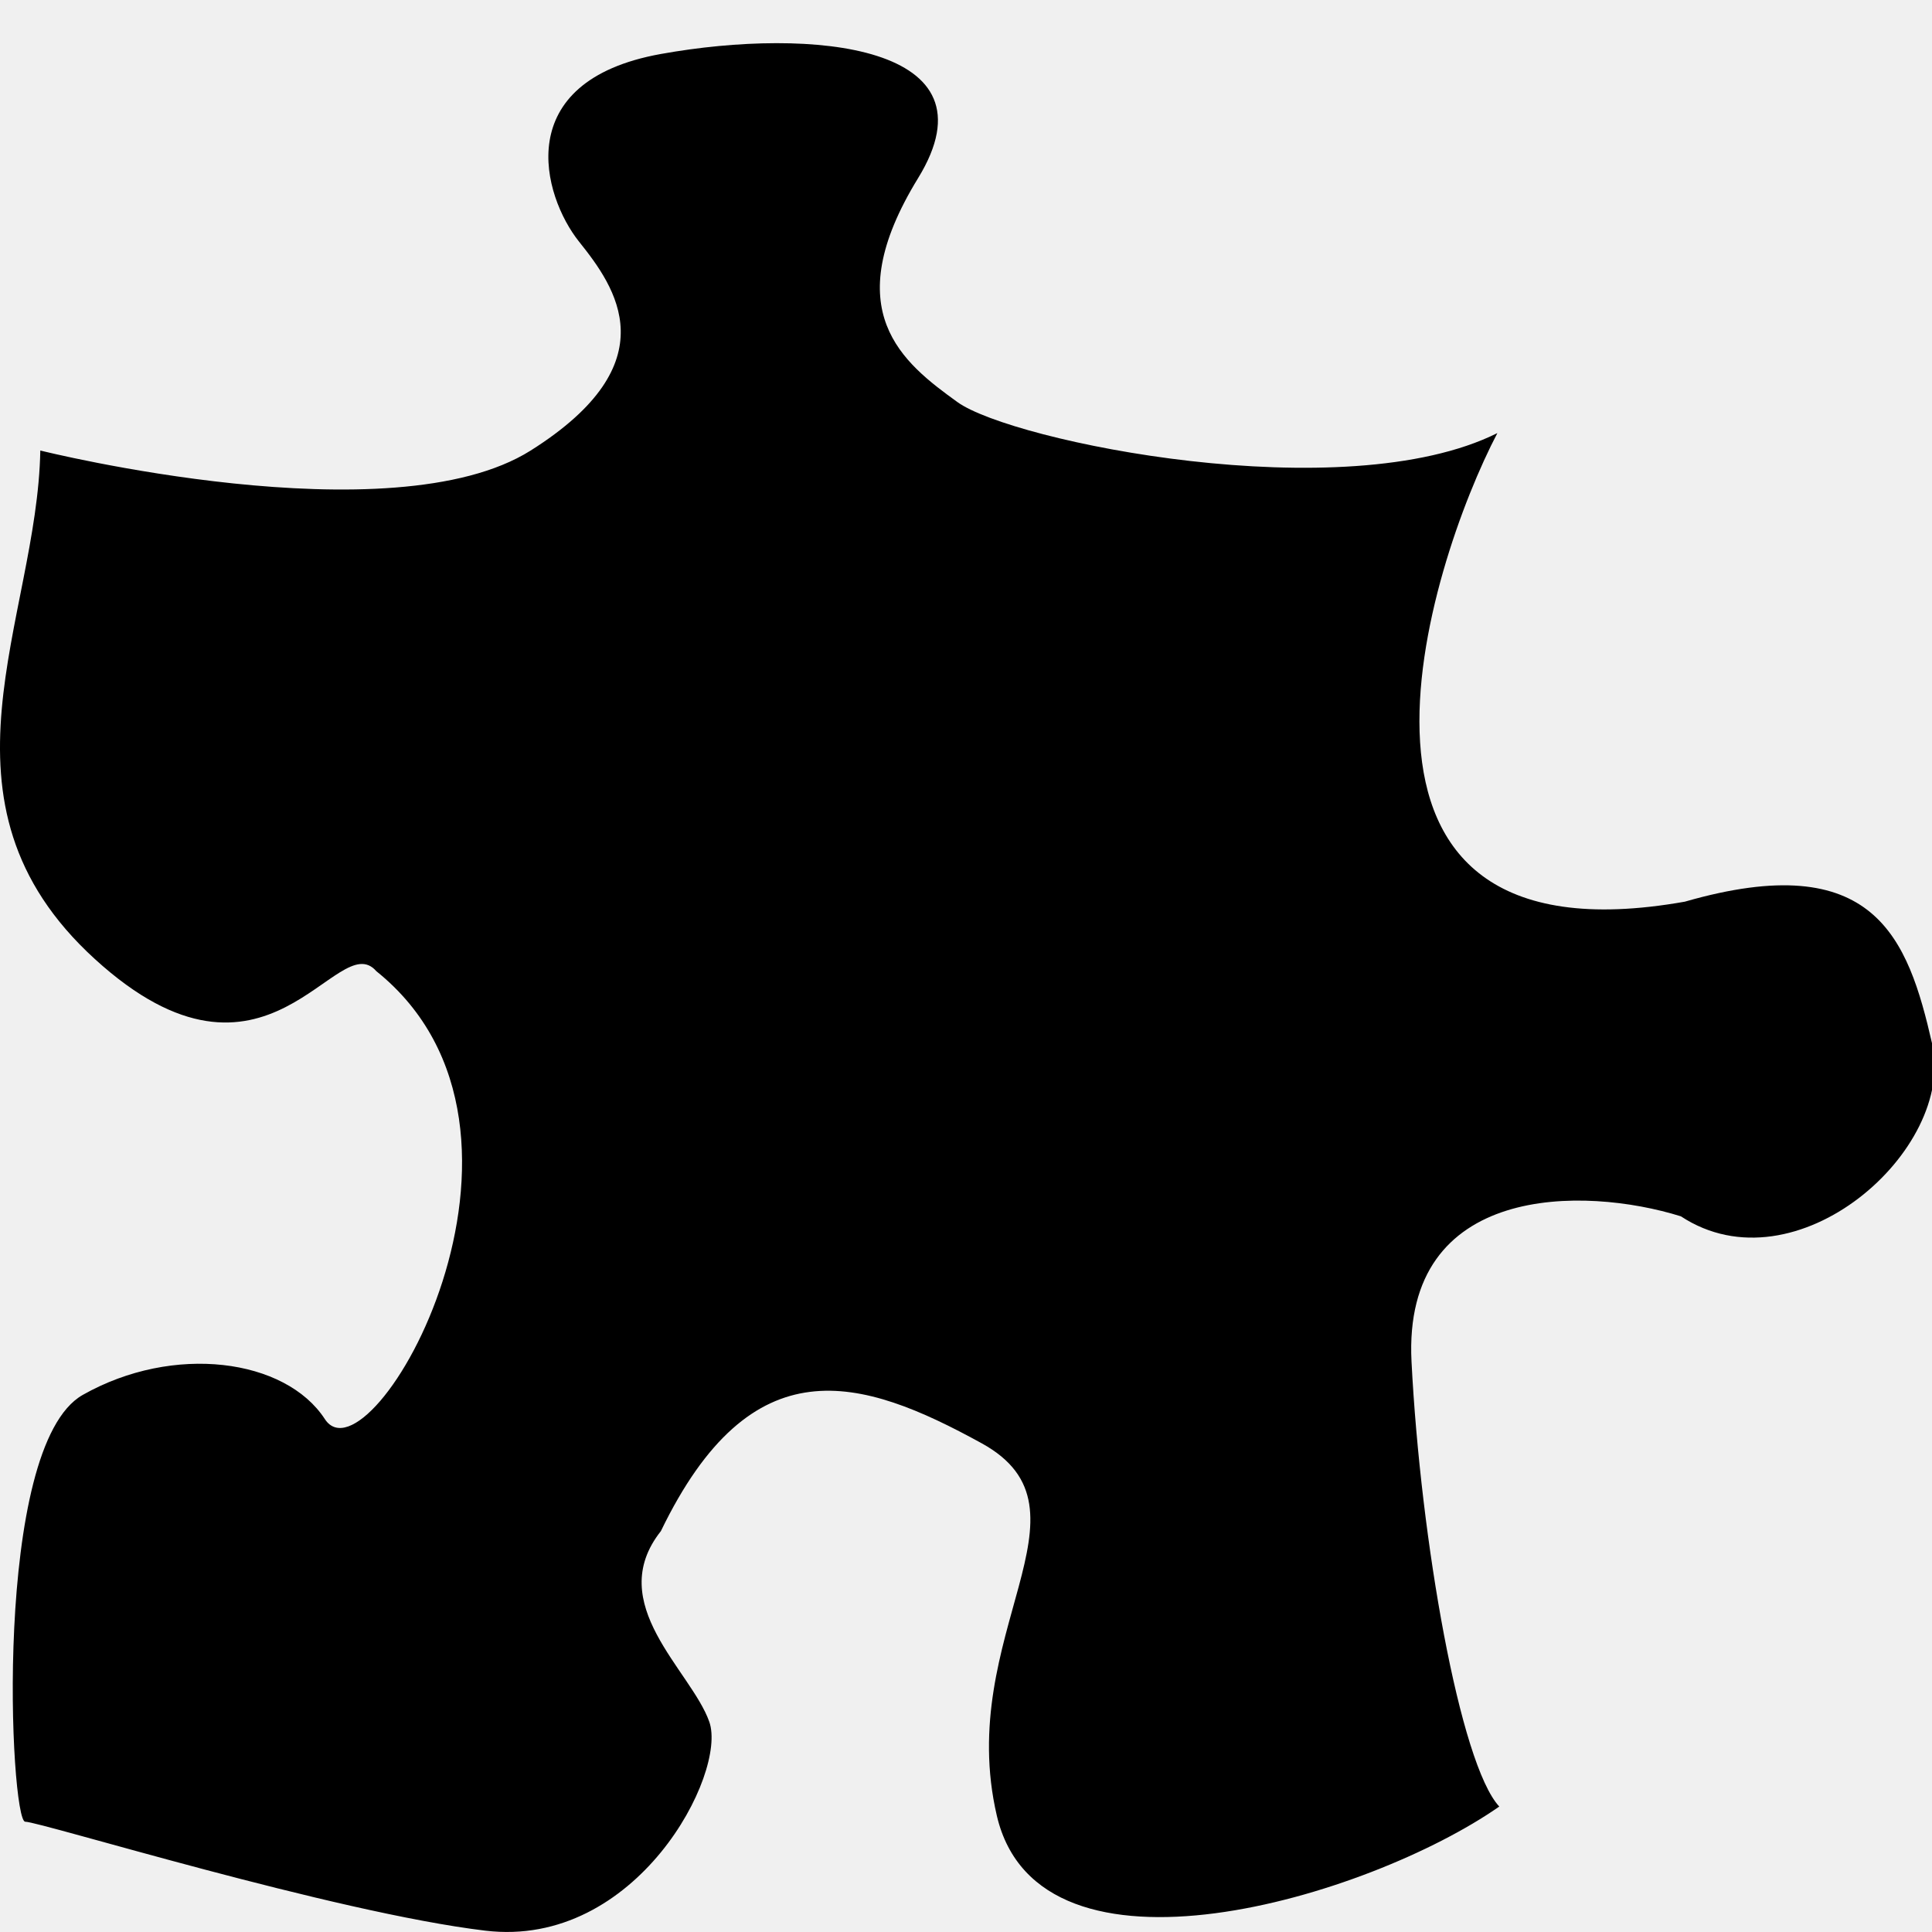
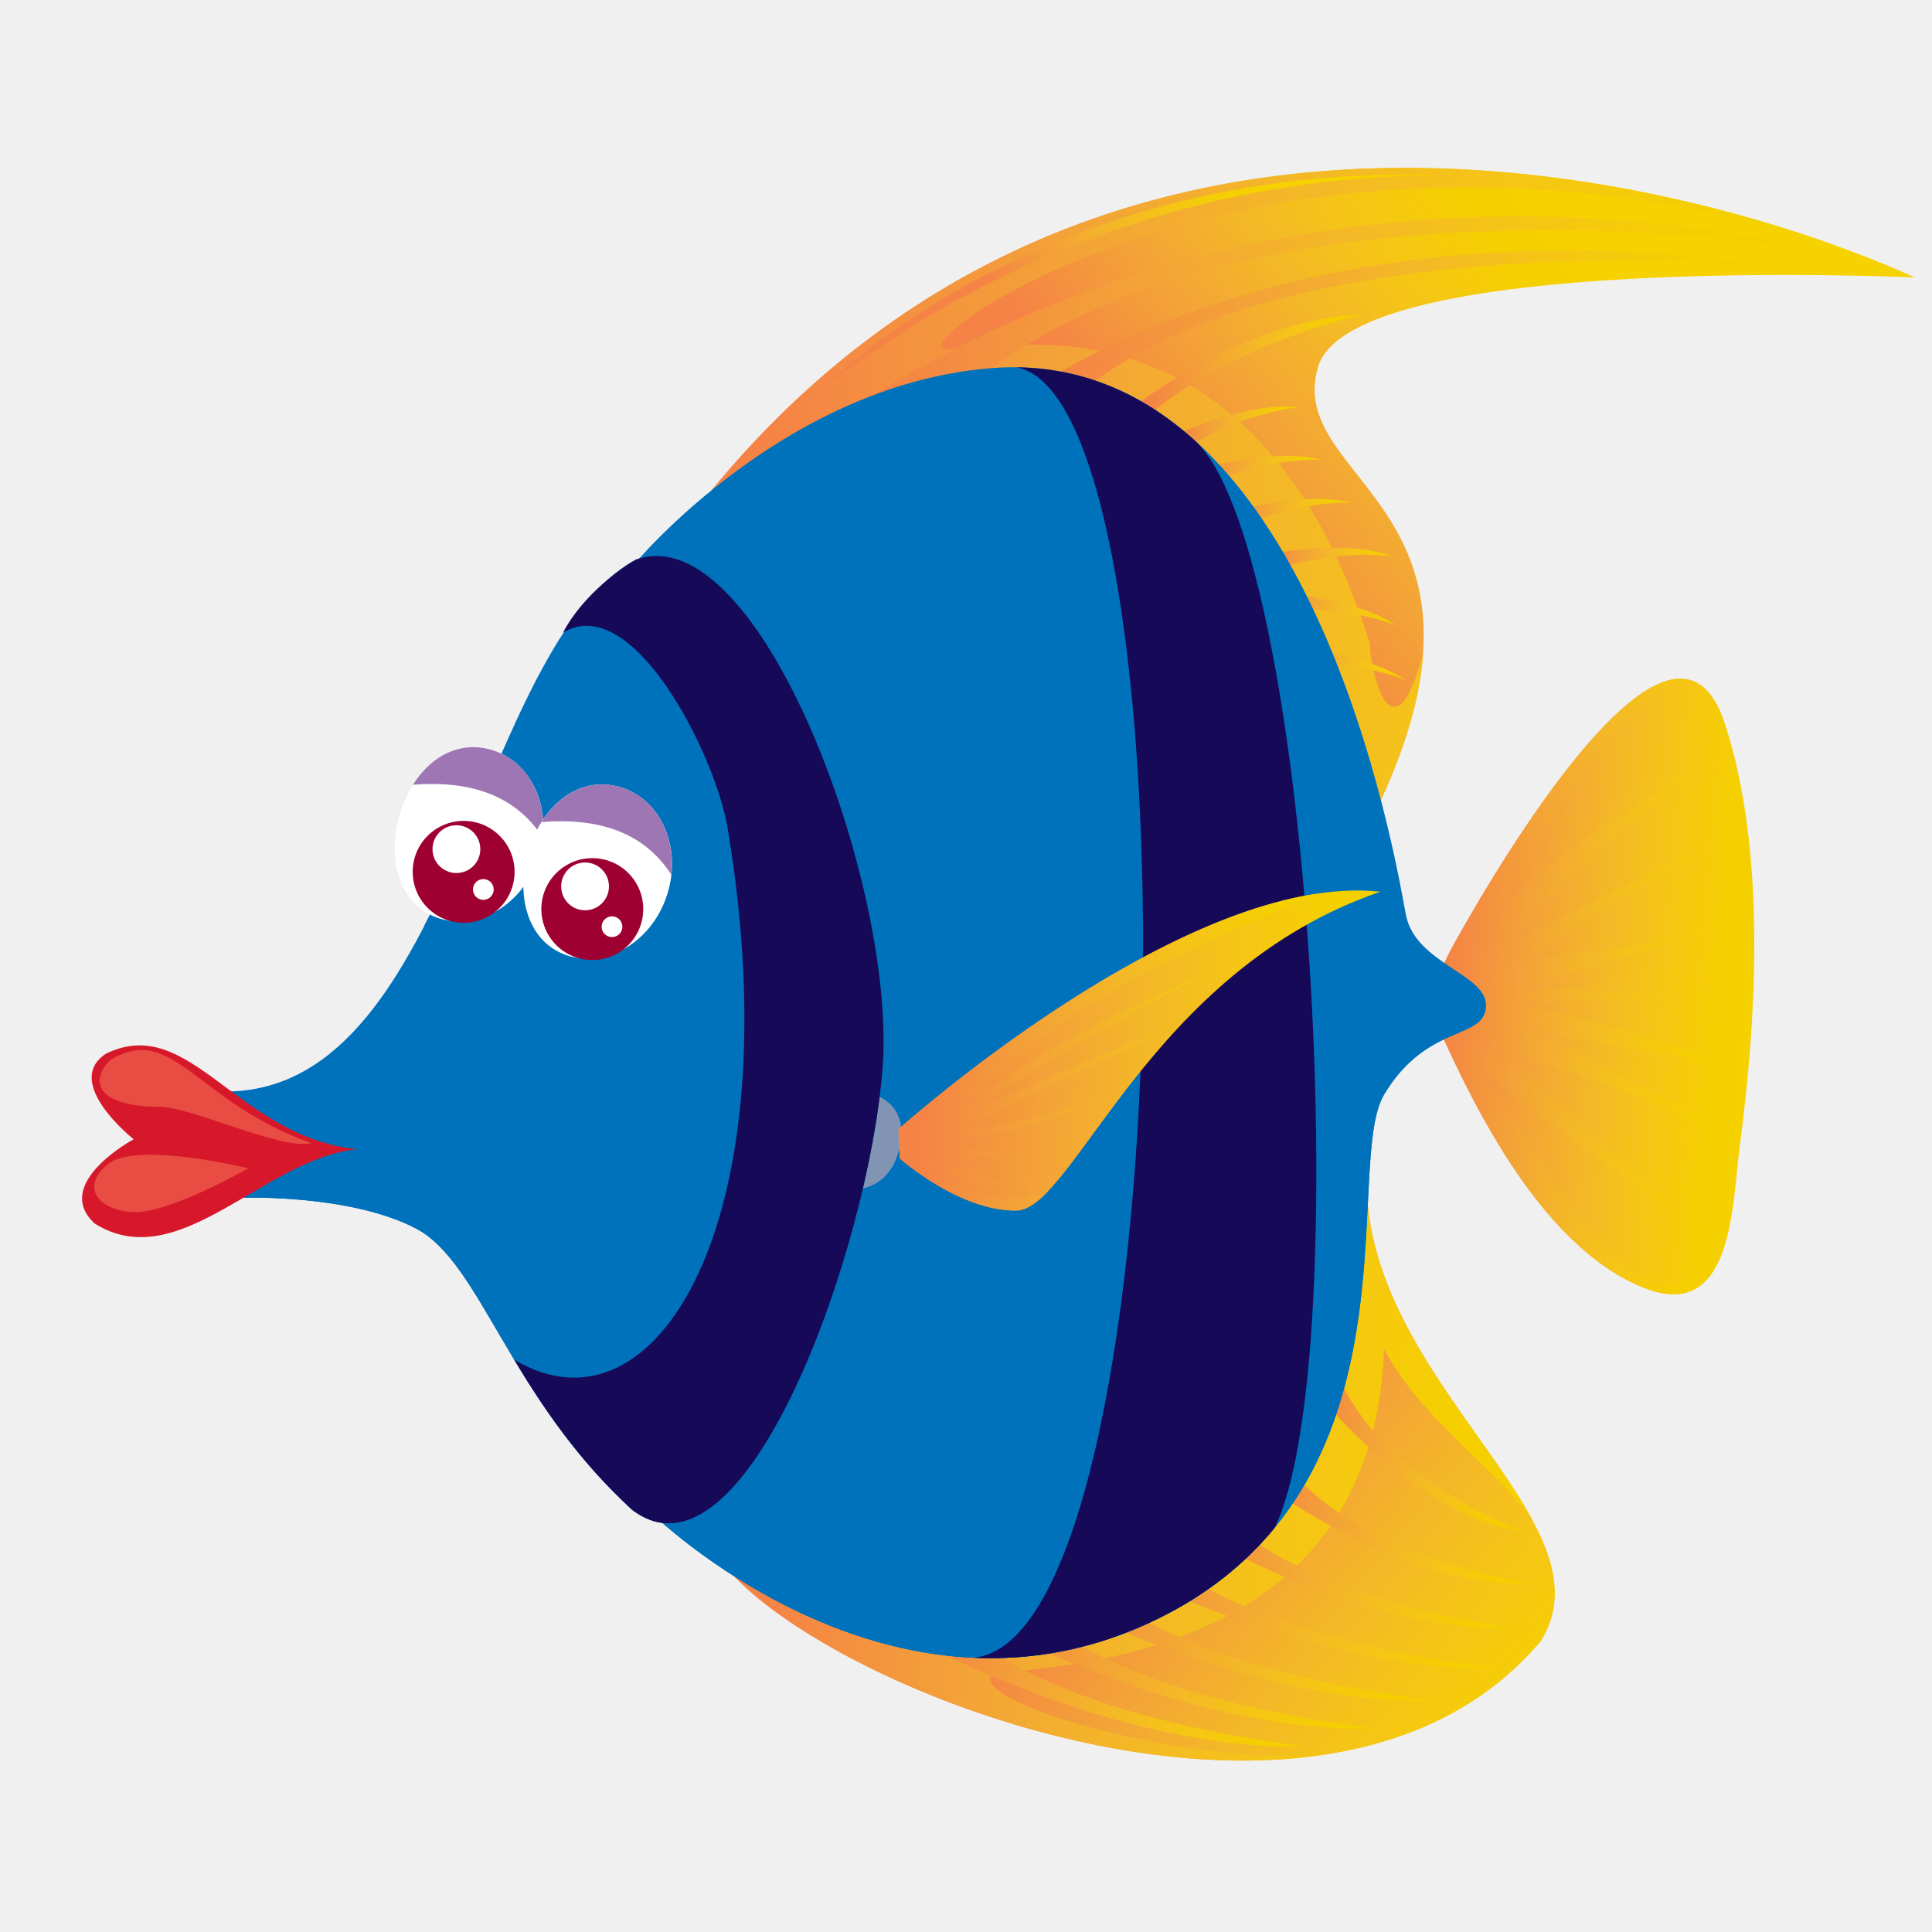
- <svg xmlns="http://www.w3.org/2000/svg" version="1.1" id="Layer_1" x="0px" y="0px" width="95px" height="95px" viewBox="0 0 95 95" enable-background="new 0 0 95 95" xml:space="preserve">
-   <path d="M73.629,21.295c-3.378,6.452-9.829,26.42,9.217,23.042c9.333-2.685,10.971,1.779,12.161,6.988  c1.19,5.208-6.696,12.206-12.354,8.484c-4.764-1.489-13.693-1.639-13.246,7.145c0.446,8.781,2.382,19.795,4.315,21.877  c-6.398,4.466-22.623,9.378-24.706,0.449c-2.082-8.931,5.209-15.033-0.743-18.31c-5.954-3.273-11.312-4.912-15.776,4.317  c-2.827,3.571,1.488,6.847,2.38,9.376c0.893,2.531-3.571,11.164-11.014,10.271C16.42,94.044,1.984,89.577,1.24,89.577  c-0.744,0-1.638-18.456,2.828-20.986c4.466-2.529,9.97-1.787,11.906,1.189c2.233,3.423,12.354-14.139,2.53-22.026  c-1.934-2.232-5.357,7.144-13.84-0.596C-3.82,39.421,1.834,30.49,1.982,22.153c0,0,17.267,4.315,24.113,0  c6.846-4.317,4.167-8.035,2.38-10.268c-1.787-2.236-3.421-7.89,4.018-9.23c7.443-1.339,16.671-0.447,12.652,6.103  c-4.02,6.549-0.746,9.078,1.933,11.013C49.76,21.706,66.094,25.057,73.629,21.295z" />
+ <svg xmlns="http://www.w3.org/2000/svg" version="1.1" id="Layer_1" x="0px" y="0px" width="200px" height="200px" viewBox="0 0 200 200" enable-background="new 0 0 200 200" xml:space="preserve">
+   <g>
+     <g>
+       <g>
+         <linearGradient id="SVGID_1_" gradientUnits="userSpaceOnUse" x1="119.818" y1="149.582" x2="161.707" y2="184.698">
+           <stop offset="0" style="stop-color:#F58345" />
+           <stop offset="0.024" style="stop-color:#F58644" />
+           <stop offset="0.245" style="stop-color:#F3A138" />
+           <stop offset="0.46" style="stop-color:#F4B728" />
+           <stop offset="0.662" style="stop-color:#F5C615" />
+           <stop offset="0.847" style="stop-color:#F5CF00" />
+           <stop offset="1" style="stop-color:#F6D200" />
+         </linearGradient>
+         <path fill="url(#SVGID_1_)" d="M74.957,161.99c10.675,13.272,62.895,33.644,84.534,7.91c8.366-13.271-21.927-28.683-17.6-52.34" />
+         <linearGradient id="SVGID_2_" gradientUnits="userSpaceOnUse" x1="81.065" y1="145.539" x2="162.767" y2="152.296">
+           <stop offset="0" style="stop-color:#F58345" />
+           <stop offset="0.024" style="stop-color:#F58644" />
+           <stop offset="0.245" style="stop-color:#F3A138" />
+           <stop offset="0.46" style="stop-color:#F4B728" />
+           <stop offset="0.662" style="stop-color:#F5C615" />
+           <stop offset="0.847" style="stop-color:#F5CF00" />
+           <stop offset="1" style="stop-color:#F6D200" />
+         </linearGradient>
+         <path fill="url(#SVGID_2_)" d="M102.449,173.734c-0.193-1.938,39.547,1.744,40.822-34.067     c3.811,7.076,10.425,11.351,15.121,17.245c-5.861-10.51-19.503-22.948-16.502-39.352l-66.934,44.43     c7.872,9.788,38.336,23.432,62.469,19.604C125.479,182.943,102.807,177.302,102.449,173.734z" />
+         <linearGradient id="SVGID_3_" gradientUnits="userSpaceOnUse" x1="95.322" y1="172.945" x2="137.531" y2="176.436">
+           <stop offset="0" style="stop-color:#F58345" />
+           <stop offset="0.024" style="stop-color:#F58644" />
+           <stop offset="0.245" style="stop-color:#F3A138" />
+           <stop offset="0.46" style="stop-color:#F4B728" />
+           <stop offset="0.662" style="stop-color:#F5C615" />
+           <stop offset="0.847" style="stop-color:#F5CF00" />
+           <stop offset="1" style="stop-color:#F6D200" />
+         </linearGradient>
+         <path fill="url(#SVGID_3_)" d="M93.198,168.95c0,0,21.624,12.356,41.909,11.841c-28.111-3.604-35.628-12.356-35.628-12.356     L93.198,168.95z" />
+         <linearGradient id="SVGID_4_" gradientUnits="userSpaceOnUse" x1="102.427" y1="171.093" x2="144.637" y2="174.584">
+           <stop offset="0" style="stop-color:#F58345" />
+           <stop offset="0.024" style="stop-color:#F58644" />
+           <stop offset="0.245" style="stop-color:#F3A138" />
+           <stop offset="0.46" style="stop-color:#F4B728" />
+           <stop offset="0.662" style="stop-color:#F5C615" />
+           <stop offset="0.847" style="stop-color:#F5CF00" />
+           <stop offset="1" style="stop-color:#F6D200" />
+         </linearGradient>
+         <path fill="url(#SVGID_4_)" d="M100.303,167.097c0,0,21.624,12.356,41.91,11.842c-28.111-3.604-35.629-12.356-35.629-12.356     L100.303,167.097z" />
+         <linearGradient id="SVGID_5_" gradientUnits="userSpaceOnUse" x1="108.606" y1="168.209" x2="150.815" y2="171.7">
+           <stop offset="0" style="stop-color:#F58345" />
+           <stop offset="0.024" style="stop-color:#F58644" />
+           <stop offset="0.245" style="stop-color:#F3A138" />
+           <stop offset="0.46" style="stop-color:#F4B728" />
+           <stop offset="0.662" style="stop-color:#F5C615" />
+           <stop offset="0.847" style="stop-color:#F5CF00" />
+           <stop offset="1" style="stop-color:#F6D200" />
+         </linearGradient>
+         <path fill="url(#SVGID_5_)" d="M106.481,164.214c0,0,21.624,12.356,41.909,11.841c-28.111-3.604-35.627-12.356-35.627-12.356     L106.481,164.214z" />
+         <linearGradient id="SVGID_6_" gradientUnits="userSpaceOnUse" x1="114.886" y1="164.811" x2="157.094" y2="168.302">
+           <stop offset="0" style="stop-color:#F58345" />
+           <stop offset="0.024" style="stop-color:#F58644" />
+           <stop offset="0.245" style="stop-color:#F3A138" />
+           <stop offset="0.46" style="stop-color:#F4B728" />
+           <stop offset="0.662" style="stop-color:#F5C615" />
+           <stop offset="0.847" style="stop-color:#F5CF00" />
+           <stop offset="1" style="stop-color:#F6D200" />
+         </linearGradient>
+         <path fill="url(#SVGID_6_)" d="M112.764,160.815c0,0,21.623,12.356,41.908,11.842c-28.11-3.604-35.628-12.357-35.628-12.357     L112.764,160.815z" />
+         <linearGradient id="SVGID_7_" gradientUnits="userSpaceOnUse" x1="122.268" y1="160.903" x2="158.904" y2="163.933">
+           <stop offset="0" style="stop-color:#F58345" />
+           <stop offset="0.024" style="stop-color:#F58644" />
+           <stop offset="0.245" style="stop-color:#F3A138" />
+           <stop offset="0.46" style="stop-color:#F4B728" />
+           <stop offset="0.662" style="stop-color:#F5C615" />
+           <stop offset="0.847" style="stop-color:#F5CF00" />
+           <stop offset="1" style="stop-color:#F6D200" />
+         </linearGradient>
+         <path fill="url(#SVGID_7_)" d="M120.486,156.697c0,0,18.701,12.355,36.246,11.841c-24.313-3.604-30.813-12.356-30.813-12.356     L120.486,156.697z" />
+         <linearGradient id="SVGID_8_" gradientUnits="userSpaceOnUse" x1="130.102" y1="156.523" x2="160.151" y2="159.009">
+           <stop offset="0" style="stop-color:#F58345" />
+           <stop offset="0.024" style="stop-color:#F58644" />
+           <stop offset="0.245" style="stop-color:#F3A138" />
+           <stop offset="0.46" style="stop-color:#F4B728" />
+           <stop offset="0.662" style="stop-color:#F5C615" />
+           <stop offset="0.847" style="stop-color:#F5CF00" />
+           <stop offset="1" style="stop-color:#F6D200" />
+         </linearGradient>
+         <path fill="url(#SVGID_8_)" d="M128.724,152.063c0,0,15.248,12.356,29.554,11.841c-19.823-3.603-25.125-12.355-25.125-12.355     L128.724,152.063z" />
+         <linearGradient id="SVGID_9_" gradientUnits="userSpaceOnUse" x1="135.512" y1="149.422" x2="159.282" y2="151.388">
+           <stop offset="0" style="stop-color:#F58345" />
+           <stop offset="0.024" style="stop-color:#F58644" />
+           <stop offset="0.245" style="stop-color:#F3A138" />
+           <stop offset="0.46" style="stop-color:#F4B728" />
+           <stop offset="0.662" style="stop-color:#F5C615" />
+           <stop offset="0.847" style="stop-color:#F5CF00" />
+           <stop offset="1" style="stop-color:#F6D200" />
+         </linearGradient>
+         <path fill="url(#SVGID_9_)" d="M134.729,142.186c0,0,10.607,14.572,22.801,16.347c-16.098-6.7-18.959-16.147-18.959-16.147     L134.729,142.186z" />
+       </g>
+       <g>
+         <linearGradient id="SVGID_10_" gradientUnits="userSpaceOnUse" x1="149.898" y1="100.159" x2="183.265" y2="102.918">
+           <stop offset="0" style="stop-color:#F58345" />
+           <stop offset="0.024" style="stop-color:#F58644" />
+           <stop offset="0.245" style="stop-color:#F3A138" />
+           <stop offset="0.46" style="stop-color:#F4B728" />
+           <stop offset="0.662" style="stop-color:#F5C615" />
+           <stop offset="0.847" style="stop-color:#F5CF00" />
+           <stop offset="1" style="stop-color:#F6D200" />
+         </linearGradient>
+         <path fill="url(#SVGID_10_)" d="M150.061,98.561c2.786-5.15,22.873-40.886,28.498-23.649c4.292,13.153,3.297,30.406,1.553,43.64     c-0.834,6.331-0.686,18.647-10.226,14.648c-10.815-4.533-18.034-19.931-22.206-29.667L150.061,98.561z" />
+         <linearGradient id="SVGID_11_" gradientUnits="userSpaceOnUse" x1="149.746" y1="100.165" x2="180.52" y2="102.711">
+           <stop offset="0" style="stop-color:#F58345" />
+           <stop offset="0.024" style="stop-color:#F58644" />
+           <stop offset="0.245" style="stop-color:#F3A138" />
+           <stop offset="0.46" style="stop-color:#F4B728" />
+           <stop offset="0.662" style="stop-color:#F5C615" />
+           <stop offset="0.847" style="stop-color:#F5CF00" />
+           <stop offset="1" style="stop-color:#F6D200" />
+         </linearGradient>
+         <path fill="url(#SVGID_11_)" d="M152.922,110.69c6.734,4.733,13.47,10.413,20.203,14.2c-5.772-4.733-12.506-11.36-17.316-16.093     c6.734,1.893,21.164,7.573,21.164,7.573s-13.468-7.573-20.202-10.413c6.734,1.894,13.469,2.84,20.202,3.787     c-5.771-2.84-19.24-5.682-19.24-5.682s10.497-0.945,15.265-0.945c-4.414-0.516-15.265-0.946-15.265-0.946     s12.507-3.786,18.278-5.681c-5.771,1.895-12.506,1.895-18.278,2.841c6.734-3.786,12.507-8.521,19.24-11.36     c-6.733,2.84-13.468,5.68-20.202,9.466c4.811-6.626,11.544-11.358,17.316-17.039c-6.734,4.733-15.392,8.52-20.202,16.093     c6.76-10.618,9.811-20.354,19.866-26.23c-8.106,0.395-21.456,24.172-23.69,28.3l-2.381,4.972     c4.172,9.736,11.391,25.134,22.206,29.667c3.147,1.319,5.234,0.855,6.656-0.574C166.231,136.549,159.436,117.9,152.922,110.69z" />
+       </g>
+       <g>
+         <linearGradient id="SVGID_12_" gradientUnits="userSpaceOnUse" x1="122.324" y1="54.941" x2="163.965" y2="23.836">
+           <stop offset="0" style="stop-color:#F58345" />
+           <stop offset="0.024" style="stop-color:#F58644" />
+           <stop offset="0.245" style="stop-color:#F3A138" />
+           <stop offset="0.46" style="stop-color:#F4B728" />
+           <stop offset="0.662" style="stop-color:#F5C615" />
+           <stop offset="0.847" style="stop-color:#F5CF00" />
+           <stop offset="1" style="stop-color:#F6D200" />
+         </linearGradient>
+         <path fill="url(#SVGID_12_)" d="M114.111,41.717c-19.366-4.181-41.466,10.298-41.466,10.298     c48.302-60.561,125.563-23.292,125.563-23.292s-58.354-2.697-61.785,9.316c-3.433,12.014,21.154,14.363,5.953,45.992     C142.377,84.031,135.688,46.375,114.111,41.717z" />
+         <linearGradient id="SVGID_13_" gradientUnits="userSpaceOnUse" x1="79.726" y1="45.195" x2="191.849" y2="54.469">
+           <stop offset="0" style="stop-color:#F58345" />
+           <stop offset="0.024" style="stop-color:#F58644" />
+           <stop offset="0.245" style="stop-color:#F3A138" />
+           <stop offset="0.46" style="stop-color:#F4B728" />
+           <stop offset="0.662" style="stop-color:#F5C615" />
+           <stop offset="0.847" style="stop-color:#F5CF00" />
+           <stop offset="1" style="stop-color:#F6D200" />
+         </linearGradient>
+         <path fill="url(#SVGID_13_)" d="M144.199,73.161c-1.512-0.208-2.404-5.126-2.404-6.603     C128.09,23.546,95.581,39.298,97.487,35.543c2.251-4.435,39.241-26.225,91.319-10.555     c-22.043-7.667-78.092-20.704-116.161,27.027c0,0,22.1-14.479,41.466-10.298c21.576,4.658,28.266,42.314,28.266,42.314     c3.188-6.633,4.61-11.761,4.957-16.411C146.787,69.598,145.711,73.37,144.199,73.161z" />
+         <linearGradient id="SVGID_14_" gradientUnits="userSpaceOnUse" x1="91.95" y1="30.725" x2="190.108" y2="38.843">
+           <stop offset="0" style="stop-color:#F58345" />
+           <stop offset="0.024" style="stop-color:#F58644" />
+           <stop offset="0.245" style="stop-color:#F3A138" />
+           <stop offset="0.46" style="stop-color:#F4B728" />
+           <stop offset="0.662" style="stop-color:#F5C615" />
+           <stop offset="0.847" style="stop-color:#F5CF00" />
+           <stop offset="1" style="stop-color:#F6D200" />
+         </linearGradient>
+         <path fill="url(#SVGID_14_)" d="M85.116,44.374c48.261-33.497,101.286-18.733,101.286-18.733S122.9,15.481,96.706,43.422" />
+         <linearGradient id="SVGID_15_" gradientUnits="userSpaceOnUse" x1="109.585" y1="31.68" x2="185.604" y2="37.967">
+           <stop offset="0" style="stop-color:#F58345" />
+           <stop offset="0.024" style="stop-color:#F58644" />
+           <stop offset="0.245" style="stop-color:#F3A138" />
+           <stop offset="0.46" style="stop-color:#F4B728" />
+           <stop offset="0.662" style="stop-color:#F5C615" />
+           <stop offset="0.847" style="stop-color:#F5CF00" />
+           <stop offset="1" style="stop-color:#F6D200" />
+         </linearGradient>
+         <path fill="url(#SVGID_15_)" d="M104.326,41.834c34.291-23.02,78.424-14.288,78.424-14.288s-51.753-4.921-72.232,14.288H104.326z     " />
+         <linearGradient id="SVGID_16_" gradientUnits="userSpaceOnUse" x1="119.099" y1="36.84" x2="141.617" y2="38.703">
+           <stop offset="0" style="stop-color:#F58345" />
+           <stop offset="0.024" style="stop-color:#F58644" />
+           <stop offset="0.245" style="stop-color:#F3A138" />
+           <stop offset="0.46" style="stop-color:#F4B728" />
+           <stop offset="0.662" style="stop-color:#F5C615" />
+           <stop offset="0.847" style="stop-color:#F5CF00" />
+           <stop offset="1" style="stop-color:#F6D200" />
+         </linearGradient>
+         <path fill="url(#SVGID_16_)" d="M117.35,42.157c0,0,11.095-9.064,23.676-9.611c-15.004,3.751-22.036,10.393-22.036,10.393     L117.35,42.157z" />
+         <linearGradient id="SVGID_17_" gradientUnits="userSpaceOnUse" x1="122.047" y1="43.776" x2="134.866" y2="44.836">
+           <stop offset="0" style="stop-color:#F58345" />
+           <stop offset="0.024" style="stop-color:#F58644" />
+           <stop offset="0.245" style="stop-color:#F3A138" />
+           <stop offset="0.46" style="stop-color:#F4B728" />
+           <stop offset="0.662" style="stop-color:#F5C615" />
+           <stop offset="0.847" style="stop-color:#F5CF00" />
+           <stop offset="1" style="stop-color:#F6D200" />
+         </linearGradient>
+         <path fill="url(#SVGID_17_)" d="M121.178,45.283c0,0,7.424-3.751,13.284-3.126c-5.627,0.548-12.035,4.298-12.035,4.298     L121.178,45.283z" />
+         <linearGradient id="SVGID_18_" gradientUnits="userSpaceOnUse" x1="124.039" y1="48.303" x2="137.294" y2="49.399">
+           <stop offset="0" style="stop-color:#F58345" />
+           <stop offset="0.024" style="stop-color:#F58644" />
+           <stop offset="0.245" style="stop-color:#F3A138" />
+           <stop offset="0.46" style="stop-color:#F4B728" />
+           <stop offset="0.662" style="stop-color:#F5C615" />
+           <stop offset="0.847" style="stop-color:#F5CF00" />
+           <stop offset="1" style="stop-color:#F6D200" />
+         </linearGradient>
+         <path fill="url(#SVGID_18_)" d="M123.217,48.928c0,0,7.854-2.736,13.58-1.341c-5.648-0.202-12.496,2.668-12.496,2.668     L123.217,48.928z" />
+         <linearGradient id="SVGID_19_" gradientUnits="userSpaceOnUse" x1="127.165" y1="52.757" x2="140.421" y2="53.853">
+           <stop offset="0" style="stop-color:#F58345" />
+           <stop offset="0.024" style="stop-color:#F58644" />
+           <stop offset="0.245" style="stop-color:#F3A138" />
+           <stop offset="0.46" style="stop-color:#F4B728" />
+           <stop offset="0.662" style="stop-color:#F5C615" />
+           <stop offset="0.847" style="stop-color:#F5CF00" />
+           <stop offset="1" style="stop-color:#F6D200" />
+         </linearGradient>
+         <path fill="url(#SVGID_19_)" d="M126.343,53.382c0,0,7.854-2.736,13.581-1.341c-5.65-0.202-12.498,2.668-12.498,2.668     L126.343,53.382z" />
+         <linearGradient id="SVGID_20_" gradientUnits="userSpaceOnUse" x1="131.372" y1="57.506" x2="144.807" y2="58.617">
+           <stop offset="0" style="stop-color:#F58345" />
+           <stop offset="0.024" style="stop-color:#F58644" />
+           <stop offset="0.245" style="stop-color:#F3A138" />
+           <stop offset="0.46" style="stop-color:#F4B728" />
+           <stop offset="0.662" style="stop-color:#F5C615" />
+           <stop offset="0.847" style="stop-color:#F5CF00" />
+           <stop offset="1" style="stop-color:#F6D200" />
+         </linearGradient>
+         <path fill="url(#SVGID_20_)" d="M130.588,57.538c0,0,8.094-1.916,13.646,0.058c-5.599-0.779-12.703,1.374-12.703,1.374     L130.588,57.538z" />
+         <linearGradient id="SVGID_21_" gradientUnits="userSpaceOnUse" x1="131.997" y1="62.57" x2="145.29" y2="63.669">
+           <stop offset="0" style="stop-color:#F58345" />
+           <stop offset="0.024" style="stop-color:#F58644" />
+           <stop offset="0.245" style="stop-color:#F3A138" />
+           <stop offset="0.46" style="stop-color:#F4B728" />
+           <stop offset="0.662" style="stop-color:#F5C615" />
+           <stop offset="0.847" style="stop-color:#F5CF00" />
+           <stop offset="1" style="stop-color:#F6D200" />
+         </linearGradient>
+         <path fill="url(#SVGID_21_)" d="M131.32,61.415c0,0,8.316,0.09,13.229,3.344c-5.245-2.105-12.66-1.728-12.66-1.728L131.32,61.415     z" />
+         <linearGradient id="SVGID_22_" gradientUnits="userSpaceOnUse" x1="132.935" y1="68.196" x2="146.228" y2="69.295">
+           <stop offset="0" style="stop-color:#F58345" />
+           <stop offset="0.024" style="stop-color:#F58644" />
+           <stop offset="0.245" style="stop-color:#F3A138" />
+           <stop offset="0.46" style="stop-color:#F4B728" />
+           <stop offset="0.662" style="stop-color:#F5C615" />
+           <stop offset="0.847" style="stop-color:#F5CF00" />
+           <stop offset="1" style="stop-color:#F6D200" />
+         </linearGradient>
+         <path fill="url(#SVGID_22_)" d="M132.258,67.041c0,0,8.316,0.09,13.23,3.344c-5.246-2.105-12.66-1.728-12.66-1.728     L132.258,67.041z" />
+       </g>
+       <path fill="#0072BC" d="M65.667,58.398c0,0,15.835-19.124,37.901-20.351c32.364-1.471,40.987,51.488,41.968,56.639    c0.981,5.148,8.54,6.128,8.295,9.561c-0.245,3.434-6.13,1.687-10.543,9.043c-4.413,7.354,4.413,40.483-23.292,54.214    c-27.706,13.731-52.714-11.032-52.714-11.032L65.667,58.398z" />
+       <path fill="#0072BC" d="M130.384,150.065c-6.349,8.865-20.216,14.874-31.293,11.92c-5.169-1.478-7.384-8.124-7.384-12.555    c3.065-18.182,4.661-36.74,3.284-52.35c-1.982-22.464-17.243-45.686-28.902-39.169c-0.277,0.313-0.421,0.486-0.421,0.486    l1.615,98.073c0,0,25.008,24.764,52.714,11.032c27.705-13.73,18.879-46.859,23.292-54.214c3.681-6.136,8.382-5.94,9.983-7.697    C132.783,104.281,141.799,134.127,130.384,150.065z" />
+       <path fill="#0072BC" d="M88.014,164.939c-4.431-2.954-7.385-7.386-5.908-13.293c2.954-10.339,9.6-25.108,1.477-34.709    c-5.409-5.408-10.207-11.433-17.212-15.813l0.911,55.347c0,0,25.008,24.764,52.714,11.032c3.444-1.707,6.323-3.715,8.734-5.935    C116.295,168.355,101.73,172.711,88.014,164.939z" />
+       <path fill="#150958" d="M123.561,45.488c-4.986-4.464-11.031-7.375-18.332-7.465c18.94,3.467,17.243,131.559-4.418,133.585    c6.034,0.267,12.531-0.807,19.186-4.104c5.121-2.538,8.992-5.741,11.932-9.319C140.393,141.097,135.865,56.205,123.561,45.488z" />
+       <path opacity="0.53" fill="#150958" d="M110.154,160.794c-2.53,6.447-5.646,10.469-9.344,10.814    c6.034,0.267,12.531-0.807,19.186-4.104c5.121-2.538,8.992-5.741,11.932-9.319c2.009-4.055,3.285-11.931,3.9-21.724    C133.442,148.981,122.553,158.647,110.154,160.794z" />
+       <g>
+         <path fill="#8194B3" d="M89.931,113.137c0,0,4.209,0.748,3.252,5.424c-0.957,4.676-4.624,4.551-4.624,4.551" />
+         <linearGradient id="SVGID_23_" gradientUnits="userSpaceOnUse" x1="96.603" y1="106.561" x2="143.694" y2="110.456">
+           <stop offset="0" style="stop-color:#F58345" />
+           <stop offset="0.024" style="stop-color:#F58644" />
+           <stop offset="0.245" style="stop-color:#F3A138" />
+           <stop offset="0.46" style="stop-color:#F4B728" />
+           <stop offset="0.662" style="stop-color:#F5C615" />
+           <stop offset="0.847" style="stop-color:#F5CF00" />
+           <stop offset="1" style="stop-color:#F6D200" />
+         </linearGradient>
+         <path fill="url(#SVGID_23_)" d="M93.011,116.894c0,0,29.823-26.777,49.882-24.582c-23.918,8.202-31.741,32.906-37.666,33     c-5.923,0.094-12.077-5.383-12.077-5.383L93.011,116.894z" />
+         <linearGradient id="SVGID_24_" gradientUnits="userSpaceOnUse" x1="96.205" y1="106.895" x2="136.915" y2="110.263">
+           <stop offset="0" style="stop-color:#F58345" />
+           <stop offset="0.024" style="stop-color:#F58644" />
+           <stop offset="0.245" style="stop-color:#F3A138" />
+           <stop offset="0.46" style="stop-color:#F4B728" />
+           <stop offset="0.662" style="stop-color:#F5C615" />
+           <stop offset="0.847" style="stop-color:#F5CF00" />
+           <stop offset="1" style="stop-color:#F6D200" />
+         </linearGradient>
+         <path fill="url(#SVGID_24_)" d="M95.272,120.467c3.692,1.476,6.646,2.215,10.338,2.215c-2.954,0-5.169-1.477-8.123-2.954     c2.954,0,6.646,0,9.601,0c-2.955,0-9.2-1.359-9.2-1.359s9.938-1.595,13.629-3.81c-3.691,0.739-7.385,2.215-11.815,2.215     c7.385-3.692,21.416-10.339,21.416-10.339s-13.782,5.234-20.677,8.863c8.234-6.311,25.107-14.771,25.107-14.771     s-17.007,6.718-26.584,14.771c10.281-11.017,23.485-16.919,37.429-22.796c-19.415,2.875-43.382,24.392-43.382,24.392l0.139,3.035     c0,0,6.154,5.477,12.077,5.383c0.97-0.015,1.993-0.699,3.127-1.854C103.756,125.134,99.22,123.099,95.272,120.467z" />
+       </g>
+       <path fill="#0072BC" d="M23.903,112.981c23.081-0.711,25.566-46.162,41.901-55.039c12.783-4.617,26.986,33.733,25.566,52.553    c-1.42,18.819-14.203,54.684-25.921,45.808c-12.783-11.719-15.624-25.567-22.371-29.118c-6.747-3.552-17.754-3.195-17.754-3.195    S17.867,116.888,23.903,112.981z" />
+       <path fill="#0072BC" d="M53.047,95.534c0,0,4.07,10.52,12.813,4.42c4.431-2.954,6.076-10.792,2.954-14.031    c-5.169-4.431-10.338,2.216-14.769,1.477c-1.36-0.453-2.444-2.852-4.102-4.81c-1.922,4.505-3.867,9.08-6.028,13.271    C46.905,98.76,53.047,95.534,53.047,95.534z" />
+       <path fill="#0072BC" d="M87.052,83.694c0.511,13.673-4.086,27.969-11.592,39.89c-3.692,6.646-15.705,15.871-21.416,6.646    c-7.24-11.695-14.412-13.66-32.231-11.631c0.862,2.866,3.51,5.39,3.51,5.39s11.007-0.356,17.754,3.195    c6.747,3.551,9.588,17.399,22.371,29.118c11.718,8.876,24.501-26.988,25.921-45.808C91.917,103.263,90.153,93.147,87.052,83.694z" />
+       <path fill="#150958" d="M65.804,57.942c-1.098,0.596-5.405,3.489-7.516,7.541c7.231-4.338,15.78,12.658,17.045,20.274    c6.731,40.551-7.381,63.828-22.105,54.995c2.945,4.897,6.633,10.427,12.221,15.55c11.718,8.876,24.501-26.988,25.921-45.808    C92.791,91.676,78.587,53.325,65.804,57.942z" />
+       <path fill="#D7182A" d="M36.946,118.972c-12.494-1.358-17.285-14.113-25.959-9.905c-4.596,2.978,2.848,8.869,2.848,8.869    s-8.546,4.597-4.014,8.739C18.561,132.112,27.299,119.943,36.946,118.972z" />
+       <g>
+         <g>
+           <path fill="#FFFFFF" d="M55.727,88.813c-1.565,4.797-6.188,7.588-10.319,6.239c-4.135-1.349-5.478-6.327-3.912-11.125      c1.565-4.794,5.445-7.59,9.58-6.24C55.208,79.034,57.292,84.019,55.727,88.813z" />
+           <path fill="#9E76B4" d="M56.177,86.688c0.444-4.063-1.581-7.854-5.102-9.002c-3.281-1.071-6.398,0.475-8.329,3.552      C48.258,80.809,53.169,82.047,56.177,86.688z" />
+           <g>
+             <circle fill="#9E0032" cx="47.996" cy="90.253" r="5.274" />
+             <circle fill="#9E0032" cx="47.843" cy="90.204" r="2.753" />
+             <circle fill="#FFFFFF" cx="47.248" cy="87.903" r="2.474" />
+             <circle fill="#FFFFFF" cx="50.035" cy="92.077" r="1.074" />
+           </g>
+         </g>
+       </g>
+       <g>
+         <g>
+           <path fill="#FFFFFF" d="M69.045,92.669c-1.565,4.798-6.187,7.589-10.319,6.239c-4.135-1.35-5.479-6.329-3.913-11.125      c1.564-4.795,5.446-7.59,9.58-6.241C68.526,82.892,70.61,87.874,69.045,92.669z" />
+           <path fill="#9E76B4" d="M69.496,90.544c0.444-4.062-1.581-7.853-5.103-9.002c-3.281-1.07-6.398,0.476-8.329,3.554      C61.576,84.664,66.487,85.902,69.496,90.544z" />
+           <g>
+             <circle fill="#9E0032" cx="61.314" cy="94.109" r="5.274" />
+             <circle fill="#9E0032" cx="61.161" cy="94.06" r="2.753" />
+             <circle fill="#FFFFFF" cx="60.566" cy="91.759" r="2.474" />
+             <circle fill="#FFFFFF" cx="63.354" cy="95.933" r="1.074" />
+           </g>
+         </g>
+       </g>
+     </g>
+     <path opacity="0.59" fill="#F37053" d="M11.434,109.714c-2.202,2.15-1.45,4.743,4.745,4.866c3.099-0.268,12.931,4.554,16.047,3.756   C20.37,114.159,17.9,105.808,11.434,109.714z" />
+     <path opacity="0.59" fill="#F37053" d="M11.198,120.492c3.009-2.38,14.505,0.449,14.505,0.449s-7.994,4.58-11.721,4.535   S8.188,122.873,11.198,120.492z" />
+     <linearGradient id="SVGID_25_" gradientUnits="userSpaceOnUse" x1="107.412" y1="36.228" x2="131.528" y2="18.213">
+       <stop offset="0" style="stop-color:#F58345" />
+       <stop offset="0.024" style="stop-color:#F58644" />
+       <stop offset="0.245" style="stop-color:#F3A138" />
+       <stop offset="0.46" style="stop-color:#F4B728" />
+       <stop offset="0.662" style="stop-color:#F5C615" />
+       <stop offset="0.847" style="stop-color:#F5CF00" />
+       <stop offset="1" style="stop-color:#F6D200" />
+     </linearGradient>
+     <path fill="url(#SVGID_25_)" d="M149.217,18.174C109.33,18,83.807,41.448,83.807,41.448S106.908,16.53,149.217,18.174z" />
+     <g>
+       <path fill="#0072BC" d="M94.872,46.821c1.769-7.16-16.586-1.25-14.435,4.727C81.853,55.46,94.132,49.816,94.872,46.821z" />
+       <path fill="#0072BC" d="M77.862,55.809c3.42-0.034,3.081-4.824-0.178-3.921C75.401,52.522,75.089,55.836,77.862,55.809z" />
+     </g>
+   </g>
</svg>
